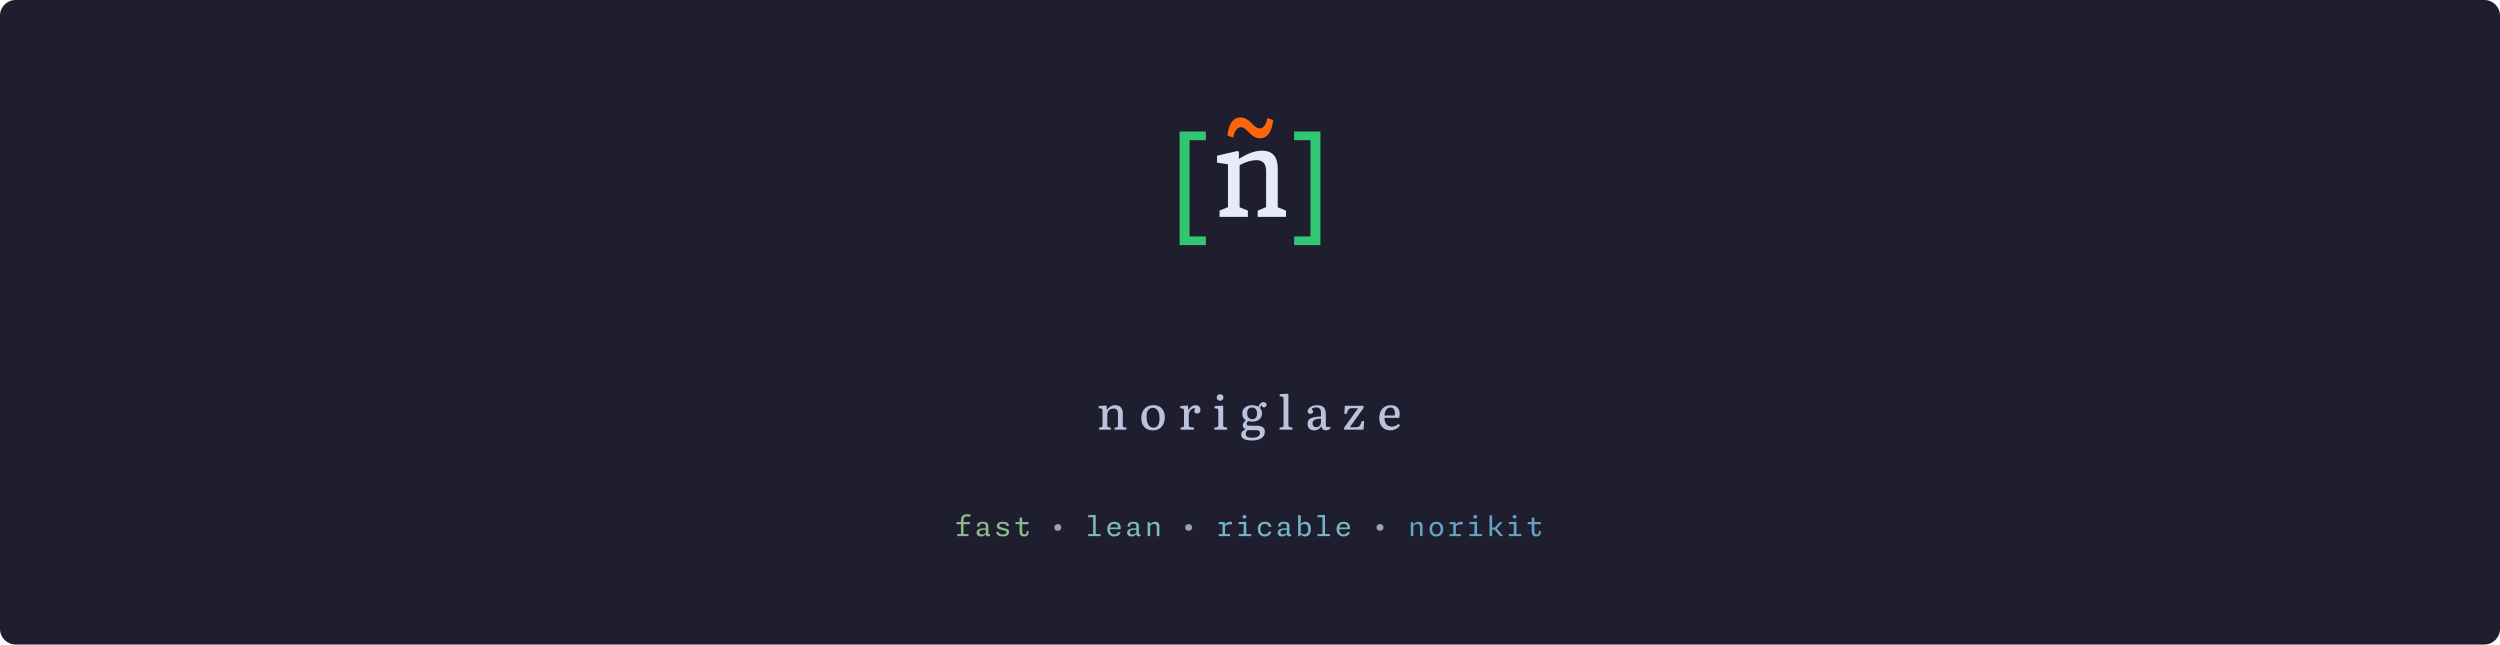
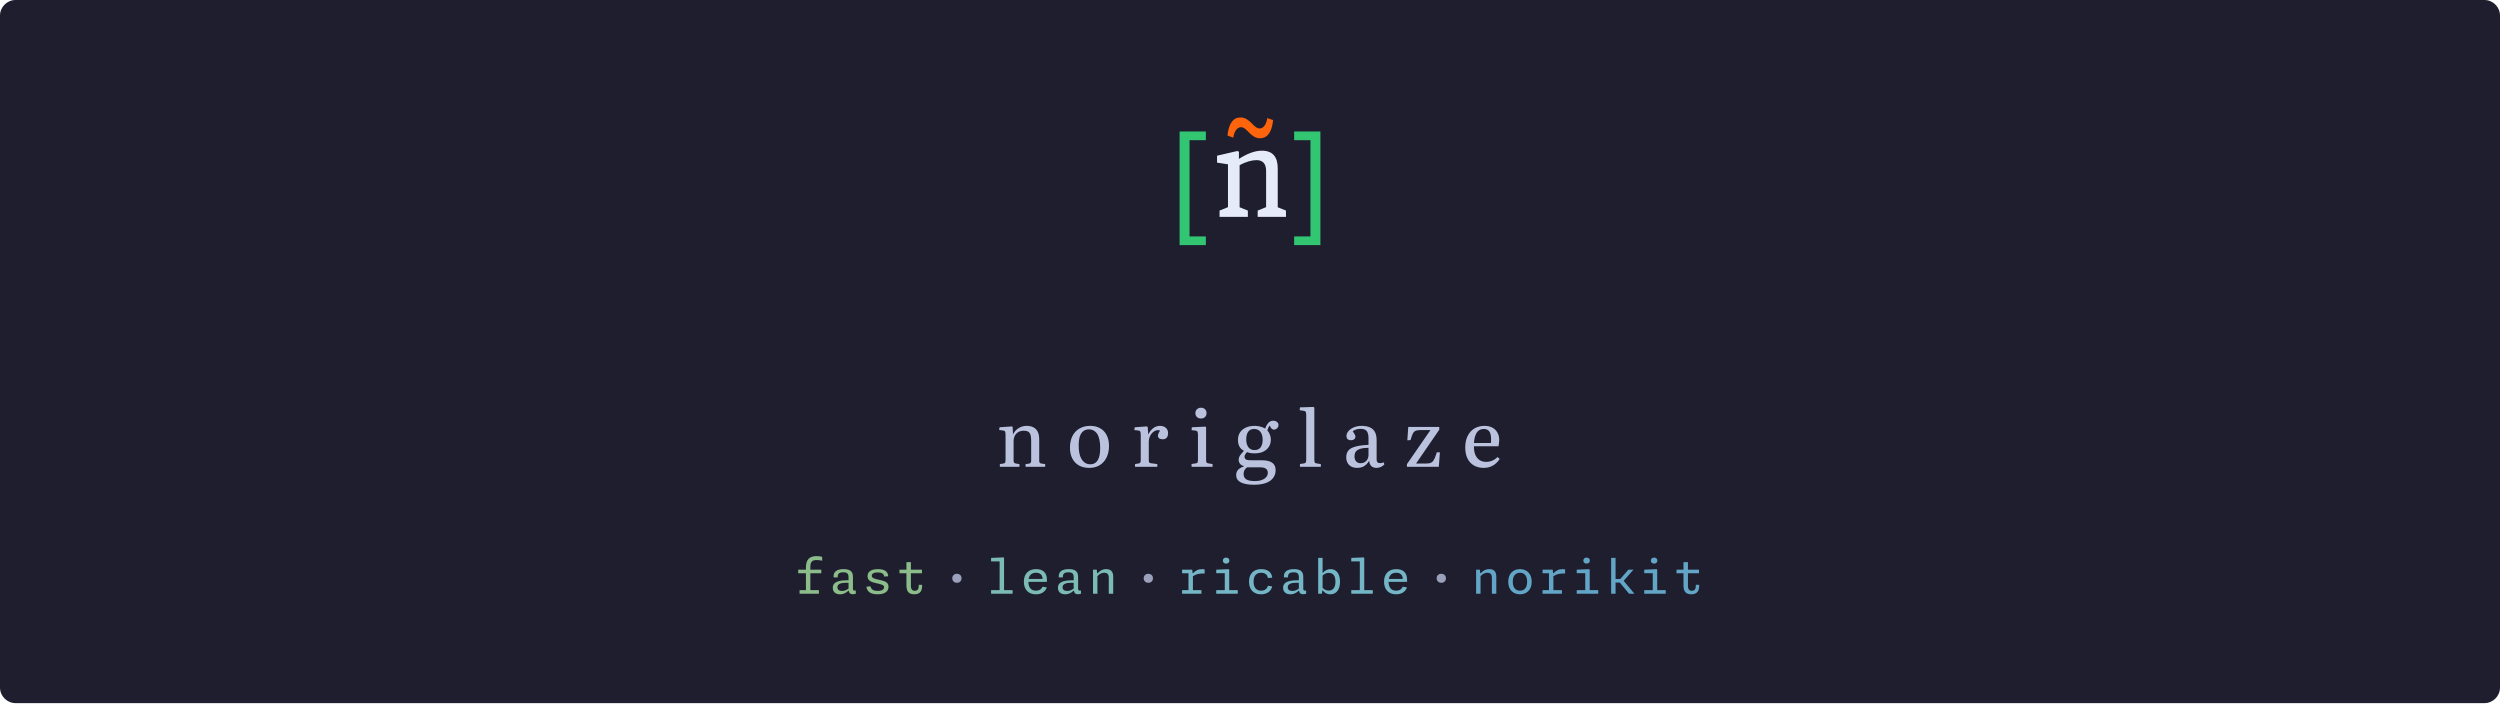
- <svg xmlns="http://www.w3.org/2000/svg" width="1280" height="330" viewBox="0 0 1280 330" fill="none">
-   <rect width="1280" height="330" rx="8" fill="#1E1E2E" />
+ <svg xmlns="http://www.w3.org/2000/svg" width="1280" height="360" viewBox="0 0 1280 360" fill="none">
+   <rect width="1280" height="360" rx="8" fill="#1E1E2E" />
  <rect width="192" height="192" transform="translate(544)" fill="#1E1E2E" />
  <path d="M603.955 125.5V67.318H617.409V71.773H609.045V121.045H617.409V125.5H603.955Z" fill="#32C572" />
  <path d="M643.929 111.045V107.813L648.249 106.053V87.462C648.249 83.397 646.137 81.99 643.321 81.99C641.113 81.99 638.105 82.694 634.681 84.582V106.117L638.905 107.813V111.045H624.409V107.813L628.729 106.053V84.133L623.129 83.269V79.718L633.497 77.317L634.329 77.669V81.35C638.521 78.694 642.361 77.157 646.105 77.157C651.577 77.157 654.201 80.261 654.201 86.213V106.117L658.425 107.813V111.045H643.929Z" fill="#E6EBF9" />
  <path d="M676.045 67.318V125.5H662.591V121.045H670.955V71.773H662.591V67.318H676.045Z" fill="#32C572" />
  <path d="M628.473 69.413C629.081 63.237 631.385 60.133 635.097 60.133C640.121 60.133 641.721 65.766 644.921 65.766C646.809 65.766 648.345 63.877 648.857 60.453L651.833 61.477C651.225 67.653 648.889 70.79 645.177 70.79C640.153 70.79 638.617 65.126 635.385 65.126C633.529 65.126 631.961 67.013 631.449 70.469L628.473 69.413Z" fill="#FE640B" />
-   <path d="M562.724 220V218.944L563.852 218.728C564.108 218.696 564.276 218.608 564.356 218.464C564.436 218.304 564.476 218.016 564.476 217.6V210.616C564.476 210.04 564.428 209.664 564.332 209.488C564.236 209.296 564.012 209.176 563.66 209.128L562.508 208.984L562.652 207.88L566.3 207.616L566.564 207.784L566.708 209.968H566.78C567.196 209.184 567.78 208.568 568.532 208.12C569.284 207.672 570.092 207.448 570.956 207.448C571.82 207.448 572.54 207.608 573.116 207.928C573.692 208.248 574.124 208.712 574.412 209.32C574.716 209.928 574.868 210.68 574.868 211.576V217.768C574.868 218.12 574.916 218.368 575.012 218.512C575.108 218.64 575.308 218.72 575.612 218.752L576.716 218.944V220H570.668V218.968L571.676 218.8C571.98 218.736 572.172 218.64 572.252 218.512C572.348 218.368 572.396 218.128 572.396 217.792V212.152C572.396 211.432 572.324 210.856 572.18 210.424C572.036 209.976 571.796 209.656 571.46 209.464C571.124 209.272 570.676 209.176 570.116 209.176C569.476 209.176 568.916 209.304 568.436 209.56C567.972 209.816 567.604 210.192 567.332 210.688C567.076 211.184 566.948 211.768 566.948 212.44V217.696C566.948 218.048 566.988 218.296 567.068 218.44C567.148 218.584 567.308 218.68 567.548 218.728L568.748 218.968V220H562.724ZM590.257 220.336C589.057 220.336 588.009 220.088 587.113 219.592C586.233 219.08 585.553 218.368 585.073 217.456C584.593 216.528 584.353 215.432 584.353 214.168C584.353 212.76 584.601 211.56 585.097 210.568C585.609 209.56 586.337 208.792 587.281 208.264C588.225 207.72 589.337 207.448 590.617 207.448C591.785 207.448 592.801 207.696 593.665 208.192C594.529 208.688 595.193 209.392 595.657 210.304C596.137 211.216 596.377 212.304 596.377 213.568C596.377 214.944 596.129 216.144 595.633 217.168C595.137 218.176 594.433 218.96 593.521 219.52C592.609 220.064 591.521 220.336 590.257 220.336ZM590.617 218.944C591.289 218.944 591.849 218.768 592.297 218.416C592.761 218.048 593.105 217.512 593.329 216.808C593.569 216.088 593.689 215.2 593.689 214.144C593.689 213.28 593.609 212.52 593.449 211.864C593.289 211.192 593.057 210.632 592.753 210.184C592.465 209.72 592.105 209.376 591.673 209.152C591.241 208.912 590.761 208.792 590.233 208.792C589.545 208.792 588.961 208.968 588.481 209.32C588.017 209.656 587.657 210.168 587.401 210.856C587.161 211.528 587.041 212.392 587.041 213.448C587.041 214.632 587.185 215.632 587.473 216.448C587.761 217.264 588.169 217.888 588.697 218.32C589.241 218.736 589.881 218.944 590.617 218.944ZM604.443 220V218.92L605.571 218.728C605.827 218.68 605.995 218.584 606.075 218.44C606.155 218.28 606.195 217.992 606.195 217.576V210.64C606.195 210.08 606.147 209.704 606.051 209.512C605.955 209.32 605.731 209.2 605.379 209.152L604.227 208.984L604.371 207.88L607.947 207.616L608.211 207.784L608.427 209.992H608.499C608.931 209.176 609.451 208.552 610.059 208.12C610.683 207.672 611.355 207.448 612.075 207.448C612.859 207.448 613.475 207.664 613.923 208.096C614.387 208.512 614.619 209.064 614.619 209.752C614.619 210.168 614.555 210.52 614.427 210.808C614.299 211.096 614.107 211.32 613.851 211.48C613.611 211.624 613.307 211.696 612.939 211.696C612.459 211.696 612.091 211.6 611.835 211.408C611.595 211.2 611.475 210.936 611.475 210.616C611.475 210.488 611.491 210.36 611.523 210.232C611.555 210.088 611.611 209.928 611.691 209.752C611.787 209.576 611.891 209.376 612.003 209.152C611.635 208.992 611.251 208.968 610.851 209.08C610.467 209.192 610.107 209.416 609.771 209.752C609.451 210.088 609.187 210.496 608.979 210.976C608.771 211.456 608.667 211.968 608.667 212.512V217.624C608.667 217.992 608.707 218.248 608.787 218.392C608.867 218.536 609.035 218.624 609.291 218.656L611.307 218.944V220H604.443ZM621.756 220V218.896L623.076 218.704C623.38 218.656 623.572 218.552 623.652 218.392C623.732 218.232 623.772 217.936 623.772 217.504V210.688C623.772 210.112 623.724 209.728 623.628 209.536C623.532 209.344 623.3 209.224 622.932 209.176L621.804 209.032L621.948 207.904L625.98 207.688L626.268 207.832V217.576C626.268 217.896 626.308 218.152 626.388 218.344C626.468 218.52 626.668 218.64 626.988 218.704L628.308 218.92V220H621.756ZM624.684 205.168C624.172 205.168 623.756 205.016 623.436 204.712C623.116 204.408 622.956 204.016 622.956 203.536C622.956 203.04 623.116 202.64 623.436 202.336C623.756 202.016 624.172 201.856 624.684 201.856C625.212 201.856 625.628 202.008 625.932 202.312C626.252 202.616 626.412 203.016 626.412 203.512C626.412 203.992 626.252 204.392 625.932 204.712C625.612 205.016 625.196 205.168 624.684 205.168ZM641.051 225.52C640.107 225.52 639.283 225.456 638.579 225.328C637.891 225.2 637.315 225.008 636.851 224.752C636.387 224.512 636.035 224.208 635.795 223.84C635.571 223.472 635.459 223.04 635.459 222.544C635.459 222.128 635.539 221.752 635.699 221.416C635.875 221.08 636.139 220.776 636.491 220.504C636.843 220.248 637.275 220.024 637.787 219.832V219.736C637.323 219.592 636.955 219.344 636.683 218.992C636.411 218.64 636.275 218.256 636.275 217.84C636.275 217.408 636.379 217.008 636.587 216.64C636.811 216.256 637.219 215.76 637.811 215.152V215.08C637.235 214.776 636.795 214.352 636.491 213.808C636.187 213.248 636.035 212.568 636.035 211.768C636.035 210.888 636.243 210.128 636.659 209.488C637.091 208.832 637.691 208.328 638.459 207.976C639.243 207.624 640.139 207.448 641.147 207.448C641.515 207.448 641.883 207.48 642.251 207.544C642.635 207.608 643.003 207.696 643.355 207.808C643.707 207.92 644.027 208.072 644.315 208.264C644.603 207.512 644.955 206.928 645.371 206.512C645.787 206.096 646.275 205.888 646.835 205.888C647.155 205.888 647.435 205.944 647.675 206.056C647.931 206.168 648.131 206.32 648.275 206.512C648.419 206.704 648.491 206.936 648.491 207.208C648.491 207.576 648.347 207.904 648.059 208.192C647.787 208.464 647.467 208.6 647.099 208.6C646.875 208.6 646.683 208.544 646.523 208.432C646.363 208.304 646.219 208.136 646.091 207.928L645.827 207.4C645.683 207.624 645.555 207.856 645.443 208.096C645.331 208.32 645.219 208.584 645.107 208.888C645.427 209.256 645.675 209.672 645.851 210.136C646.043 210.6 646.139 211.104 646.139 211.648C646.139 212.496 645.931 213.24 645.515 213.88C645.115 214.504 644.547 214.992 643.811 215.344C643.075 215.696 642.195 215.872 641.171 215.872C640.755 215.872 640.347 215.848 639.947 215.8C639.563 215.736 639.259 215.664 639.035 215.584C638.763 215.888 638.571 216.136 638.459 216.328C638.347 216.52 638.291 216.728 638.291 216.952C638.291 217.192 638.347 217.392 638.459 217.552C638.587 217.696 638.779 217.8 639.035 217.864C639.291 217.928 639.627 217.96 640.043 217.96H643.283C644.755 217.96 645.843 218.216 646.547 218.728C647.251 219.224 647.603 220 647.603 221.056C647.603 221.6 647.515 222.096 647.339 222.544C647.163 223.008 646.899 223.416 646.547 223.768C646.195 224.136 645.755 224.448 645.227 224.704C644.715 224.976 644.107 225.176 643.403 225.304C642.699 225.448 641.915 225.52 641.051 225.52ZM641.267 224.128C642.051 224.128 642.731 224.024 643.307 223.816C643.883 223.624 644.323 223.352 644.627 223C644.947 222.648 645.107 222.232 645.107 221.752C645.107 221.224 644.923 220.832 644.555 220.576C644.187 220.336 643.635 220.216 642.899 220.216H638.891C638.555 220.472 638.291 220.76 638.099 221.08C637.923 221.416 637.835 221.776 637.835 222.16C637.835 222.848 638.107 223.344 638.651 223.648C639.195 223.968 640.067 224.128 641.267 224.128ZM641.123 214.624C641.923 214.624 642.539 214.376 642.971 213.88C643.403 213.368 643.619 212.648 643.619 211.72C643.619 210.744 643.387 209.992 642.923 209.464C642.459 208.92 641.811 208.648 640.979 208.648C640.179 208.648 639.571 208.904 639.155 209.416C638.755 209.928 638.555 210.672 638.555 211.648C638.555 212.56 638.787 213.288 639.251 213.832C639.715 214.36 640.339 214.624 641.123 214.624ZM655.155 220V218.896L656.427 218.704C656.747 218.656 656.947 218.552 657.027 218.392C657.123 218.232 657.171 217.928 657.171 217.48V204.472C657.171 203.928 657.107 203.568 656.979 203.392C656.867 203.216 656.603 203.096 656.187 203.032L655.131 202.888L655.275 201.76L659.403 201.616L659.667 201.856V217.576C659.667 217.912 659.707 218.168 659.787 218.344C659.867 218.52 660.075 218.64 660.411 218.704L661.683 218.92V220H655.155ZM672.866 220.336C671.826 220.336 670.994 220.04 670.37 219.448C669.762 218.856 669.458 218.072 669.458 217.096C669.458 216.216 669.674 215.504 670.106 214.96C670.554 214.416 671.282 214.008 672.29 213.736C673.298 213.464 674.65 213.288 676.346 213.208V211.36C676.346 210.72 676.258 210.2 676.082 209.8C675.906 209.384 675.634 209.08 675.266 208.888C674.914 208.68 674.442 208.576 673.85 208.576C673.418 208.576 672.986 208.648 672.554 208.792C672.122 208.92 671.802 209.096 671.594 209.32C671.77 209.576 671.906 209.8 672.002 209.992C672.114 210.184 672.194 210.344 672.242 210.472C672.29 210.584 672.314 210.688 672.314 210.784C672.314 211.088 672.186 211.352 671.93 211.576C671.674 211.784 671.346 211.888 670.946 211.888C670.482 211.888 670.13 211.776 669.89 211.552C669.65 211.328 669.53 211.008 669.53 210.592C669.53 210.032 669.738 209.52 670.154 209.056C670.586 208.576 671.162 208.192 671.882 207.904C672.602 207.6 673.386 207.448 674.234 207.448C675.258 207.448 676.106 207.608 676.778 207.928C677.466 208.232 677.978 208.712 678.314 209.368C678.65 210.008 678.818 210.824 678.818 211.816V217.6C678.818 217.968 678.906 218.24 679.082 218.416C679.274 218.592 679.538 218.68 679.874 218.68C680.05 218.68 680.226 218.664 680.402 218.632C680.578 218.6 680.77 218.552 680.978 218.488L681.218 219.328C680.914 219.632 680.546 219.872 680.114 220.048C679.682 220.24 679.274 220.336 678.89 220.336C678.186 220.336 677.642 220.152 677.258 219.784C676.874 219.416 676.634 218.88 676.538 218.176C676.266 218.672 675.946 219.08 675.578 219.4C675.226 219.704 674.826 219.936 674.378 220.096C673.93 220.256 673.426 220.336 672.866 220.336ZM673.898 218.728C674.362 218.728 674.778 218.624 675.146 218.416C675.514 218.192 675.802 217.896 676.01 217.528C676.234 217.16 676.346 216.736 676.346 216.256V214.36C675.354 214.36 674.538 214.448 673.898 214.624C673.258 214.8 672.786 215.064 672.482 215.416C672.178 215.768 672.026 216.232 672.026 216.808C672.026 217.416 672.186 217.888 672.506 218.224C672.842 218.56 673.306 218.728 673.898 218.728ZM688.201 220V218.992L695.353 208.984H692.449C691.857 208.984 691.385 209.056 691.033 209.2C690.697 209.344 690.417 209.624 690.193 210.04C689.985 210.44 689.769 211.032 689.545 211.816L688.297 211.912L688.585 207.784H698.161V208.84L691.081 218.752H693.937C694.433 218.752 694.841 218.712 695.161 218.632C695.497 218.552 695.777 218.408 696.001 218.2C696.225 217.976 696.425 217.656 696.601 217.24C696.793 216.824 697.009 216.272 697.249 215.584H698.449L698.113 220H688.201ZM711.942 220.336C710.758 220.336 709.734 220.088 708.87 219.592C708.022 219.08 707.358 218.352 706.878 217.408C706.414 216.464 706.182 215.36 706.182 214.096C706.182 212.72 706.43 211.544 706.926 210.568C707.422 209.576 708.118 208.808 709.014 208.264C709.91 207.72 710.95 207.448 712.134 207.448C713.046 207.448 713.838 207.624 714.51 207.976C715.198 208.328 715.726 208.832 716.094 209.488C716.462 210.144 716.646 210.904 716.646 211.768C716.646 212.088 716.622 212.44 716.574 212.824C716.542 213.192 716.478 213.568 716.382 213.952H708.846C708.862 214.912 709.022 215.728 709.326 216.4C709.646 217.072 710.086 217.584 710.646 217.936C711.206 218.272 711.854 218.44 712.59 218.44C713.23 218.44 713.838 218.32 714.414 218.08C715.006 217.824 715.55 217.464 716.046 217L716.814 217.792C716.238 218.592 715.518 219.216 714.654 219.664C713.806 220.112 712.902 220.336 711.942 220.336ZM708.846 212.704H714.102C714.134 212.528 714.15 212.352 714.15 212.176C714.166 211.984 714.174 211.784 714.174 211.576C714.174 210.584 713.982 209.848 713.598 209.368C713.214 208.888 712.646 208.648 711.894 208.648C711.302 208.648 710.79 208.8 710.358 209.104C709.942 209.408 709.606 209.864 709.35 210.472C709.094 211.064 708.926 211.808 708.846 212.704Z" fill="#BAC2DE" />
+   <path d="M511.92 239V237.6L513.8 237.32C514.227 237.24 514.507 237.08 514.64 236.84C514.773 236.573 514.84 236.093 514.84 235.4V222.84C514.84 221.907 514.76 221.28 514.6 220.96C514.44 220.64 514.067 220.453 513.48 220.4L511.56 220.16L511.76 218.76L518.12 218.32L518.48 218.6L518.64 222.32H518.72C519.387 220.96 520.347 219.907 521.6 219.16C522.853 218.413 524.2 218.04 525.64 218.04C527.053 218.04 528.24 218.307 529.2 218.84C530.16 219.347 530.88 220.12 531.36 221.16C531.84 222.173 532.08 223.427 532.08 224.92V235.68C532.08 236.293 532.16 236.707 532.32 236.92C532.48 237.133 532.813 237.28 533.32 237.36L535.12 237.6V239H525.08V237.64L526.76 237.4C527.267 237.293 527.587 237.133 527.72 236.92C527.88 236.707 527.96 236.307 527.96 235.72V225.56C527.96 224.307 527.84 223.32 527.6 222.6C527.36 221.853 526.96 221.32 526.4 221C525.867 220.68 525.12 220.52 524.16 220.52C523.147 220.52 522.24 220.747 521.44 221.2C520.667 221.627 520.053 222.253 519.6 223.08C519.173 223.88 518.96 224.84 518.96 225.96V235.56C518.96 236.147 519.027 236.56 519.16 236.8C519.293 237.04 519.56 237.2 519.96 237.28L521.96 237.64V239H511.92ZM557.656 239.56C555.656 239.56 553.909 239.147 552.416 238.32C550.949 237.467 549.816 236.28 549.016 234.76C548.216 233.213 547.816 231.373 547.816 229.24C547.816 226.893 548.242 224.893 549.096 223.24C549.949 221.56 551.149 220.28 552.696 219.4C554.269 218.493 556.109 218.04 558.216 218.04C560.162 218.04 561.856 218.453 563.296 219.28C564.736 220.08 565.842 221.253 566.616 222.8C567.416 224.32 567.816 226.147 567.816 228.28C567.816 230.573 567.389 232.573 566.536 234.28C565.709 235.96 564.536 237.267 563.016 238.2C561.496 239.107 559.709 239.56 557.656 239.56ZM558.256 237.72C559.349 237.72 560.269 237.413 561.016 236.8C561.789 236.187 562.362 235.253 562.736 234C563.109 232.747 563.296 231.147 563.296 229.2C563.296 227.653 563.162 226.293 562.896 225.12C562.656 223.92 562.282 222.933 561.776 222.16C561.269 221.387 560.656 220.813 559.936 220.44C559.242 220.04 558.442 219.84 557.536 219.84C556.416 219.84 555.469 220.133 554.696 220.72C553.922 221.28 553.322 222.173 552.896 223.4C552.496 224.6 552.296 226.147 552.296 228.04C552.296 230.2 552.536 232 553.016 233.44C553.522 234.853 554.216 235.92 555.096 236.64C555.976 237.36 557.029 237.72 558.256 237.72ZM581.139 239V237.6L583.019 237.28C583.445 237.2 583.725 237.04 583.859 236.8C583.992 236.533 584.059 236.053 584.059 235.36V222.88C584.059 221.947 583.979 221.32 583.819 221C583.659 220.653 583.285 220.453 582.699 220.4L580.779 220.2L580.979 218.76L587.259 218.32L587.619 218.6L587.899 222.36H587.979C588.645 220.973 589.499 219.907 590.539 219.16C591.579 218.413 592.699 218.04 593.899 218.04C595.179 218.04 596.192 218.387 596.939 219.08C597.685 219.747 598.059 220.64 598.059 221.76C598.059 222.427 597.952 223 597.739 223.48C597.552 223.933 597.245 224.293 596.819 224.56C596.419 224.8 595.912 224.92 595.299 224.92C594.499 224.92 593.885 224.747 593.459 224.4C593.059 224.053 592.859 223.613 592.859 223.08C592.859 222.84 592.899 222.6 592.979 222.36C593.059 222.12 593.179 221.84 593.339 221.52C593.499 221.2 593.699 220.84 593.939 220.44C593.325 220.2 592.672 220.173 591.979 220.36C591.312 220.547 590.685 220.92 590.099 221.48C589.539 222.013 589.072 222.693 588.699 223.52C588.352 224.32 588.179 225.187 588.179 226.12V235.44C588.179 236.08 588.245 236.52 588.379 236.76C588.512 236.973 588.792 237.107 589.219 237.16L592.539 237.6V239H581.139ZM610.076 239V237.56L612.236 237.24C612.716 237.187 613.022 237.027 613.156 236.76C613.289 236.493 613.356 236 613.356 235.28V222.96C613.356 222 613.276 221.36 613.116 221.04C612.956 220.72 612.569 220.52 611.956 220.44L610.076 220.24L610.236 218.76L617.116 218.44L617.516 218.64V235.44C617.516 236 617.582 236.427 617.716 236.72C617.849 236.987 618.169 237.16 618.676 237.24L620.836 237.6V239H610.076ZM614.876 214.28C614.049 214.28 613.369 214.027 612.836 213.52C612.302 213.013 612.036 212.347 612.036 211.52C612.036 210.72 612.302 210.067 612.836 209.56C613.369 209.027 614.049 208.76 614.876 208.76C615.756 208.76 616.449 209.013 616.956 209.52C617.489 210.027 617.756 210.693 617.756 211.52C617.756 212.32 617.489 212.987 616.956 213.52C616.422 214.027 615.729 214.28 614.876 214.28ZM642.195 248.2C640.648 248.2 639.288 248.093 638.115 247.88C636.942 247.667 635.968 247.347 635.195 246.92C634.448 246.52 633.875 246.013 633.475 245.4C633.102 244.787 632.915 244.067 632.915 243.24C632.915 242.547 633.048 241.92 633.315 241.36C633.608 240.8 634.048 240.307 634.635 239.88C635.248 239.453 635.995 239.093 636.875 238.8V238.64C636.022 238.427 635.355 238.027 634.875 237.44C634.422 236.827 634.195 236.16 634.195 235.44C634.195 234.72 634.382 234.04 634.755 233.4C635.128 232.76 635.822 231.92 636.835 230.88V230.76C635.848 230.253 635.102 229.547 634.595 228.64C634.088 227.733 633.835 226.6 633.835 225.24C633.835 223.747 634.182 222.467 634.875 221.4C635.595 220.333 636.595 219.507 637.875 218.92C639.182 218.333 640.675 218.04 642.355 218.04C642.995 218.04 643.635 218.093 644.275 218.2C644.915 218.307 645.528 218.467 646.115 218.68C646.728 218.893 647.275 219.147 647.755 219.44C648.208 218.187 648.768 217.2 649.435 216.48C650.102 215.76 650.902 215.4 651.835 215.4C652.368 215.4 652.835 215.493 653.235 215.68C653.662 215.867 653.995 216.12 654.235 216.44C654.475 216.76 654.595 217.16 654.595 217.64C654.595 218.227 654.368 218.76 653.915 219.24C653.462 219.72 652.915 219.96 652.275 219.96C651.902 219.96 651.582 219.867 651.315 219.68C651.048 219.467 650.808 219.187 650.595 218.84L650.035 217.84C649.795 218.187 649.582 218.56 649.395 218.96C649.235 219.333 649.062 219.787 648.875 220.32C649.408 220.933 649.835 221.653 650.155 222.48C650.502 223.28 650.675 224.133 650.675 225.04C650.675 226.48 650.328 227.733 649.635 228.8C648.968 229.84 648.022 230.653 646.795 231.24C645.568 231.827 644.102 232.12 642.395 232.12C641.622 232.12 640.888 232.067 640.195 231.96C639.502 231.827 638.928 231.667 638.475 231.48C637.995 232.013 637.662 232.453 637.475 232.8C637.288 233.12 637.195 233.467 637.195 233.84C637.195 234.24 637.302 234.587 637.515 234.88C637.728 235.147 638.062 235.347 638.515 235.48C638.968 235.587 639.555 235.64 640.275 235.64H645.755C648.262 235.64 650.115 236.053 651.315 236.88C652.515 237.68 653.115 238.973 653.115 240.76C653.115 241.667 652.968 242.493 652.675 243.24C652.382 244.013 651.942 244.693 651.355 245.28C650.795 245.893 650.075 246.413 649.195 246.84C648.315 247.293 647.288 247.627 646.115 247.84C644.942 248.08 643.635 248.2 642.195 248.2ZM642.555 246.32C643.888 246.32 645.035 246.133 645.995 245.76C646.982 245.413 647.742 244.92 648.275 244.28C648.835 243.667 649.115 242.933 649.115 242.08C649.115 241.12 648.782 240.413 648.115 239.96C647.475 239.507 646.528 239.28 645.275 239.28H638.475C637.915 239.707 637.475 240.2 637.155 240.76C636.862 241.347 636.715 241.973 636.715 242.64C636.715 243.92 637.182 244.853 638.115 245.44C639.048 246.027 640.528 246.32 642.555 246.32ZM642.315 230.44C643.675 230.44 644.702 229.987 645.395 229.08C646.115 228.147 646.475 226.84 646.475 225.16C646.475 223.4 646.088 222.04 645.315 221.08C644.568 220.12 643.488 219.64 642.075 219.64C640.742 219.64 639.742 220.107 639.075 221.04C638.408 221.947 638.075 223.28 638.075 225.04C638.075 226.693 638.448 228.013 639.195 229C639.968 229.96 641.008 230.44 642.315 230.44ZM665.585 239V237.56L667.545 237.28C668.079 237.2 668.412 237.027 668.545 236.76C668.705 236.493 668.785 235.987 668.785 235.24V212.64C668.785 211.733 668.692 211.133 668.505 210.84C668.319 210.547 667.892 210.36 667.225 210.28L665.425 210.04L665.585 208.56L672.545 208.36L672.945 208.72V235.4C672.945 235.96 673.012 236.4 673.145 236.72C673.279 237.013 673.625 237.2 674.185 237.28L676.265 237.6V239H665.585ZM694.907 239.56C693.173 239.56 691.8 239.08 690.787 238.12C689.773 237.133 689.267 235.813 689.267 234.16C689.267 232.72 689.627 231.56 690.347 230.68C691.067 229.8 692.253 229.133 693.907 228.68C695.587 228.2 697.84 227.893 700.667 227.76V224.16C700.667 223.067 700.52 222.187 700.227 221.52C699.96 220.853 699.52 220.36 698.907 220.04C698.32 219.72 697.547 219.56 696.587 219.56C695.813 219.56 695.04 219.68 694.267 219.92C693.52 220.16 692.96 220.467 692.587 220.84C692.933 221.32 693.213 221.733 693.427 222.08C693.64 222.427 693.787 222.72 693.867 222.96C693.947 223.2 693.987 223.4 693.987 223.56C693.987 224.067 693.773 224.507 693.347 224.88C692.947 225.227 692.4 225.4 691.707 225.4C690.96 225.4 690.387 225.213 689.987 224.84C689.587 224.467 689.387 223.933 689.387 223.24C689.387 222.333 689.733 221.48 690.427 220.68C691.147 219.88 692.093 219.24 693.267 218.76C694.467 218.28 695.76 218.04 697.147 218.04C698.88 218.04 700.307 218.307 701.427 218.84C702.573 219.347 703.427 220.147 703.987 221.24C704.547 222.307 704.827 223.667 704.827 225.32V235.24C704.827 235.907 704.973 236.387 705.267 236.68C705.587 236.973 706.013 237.12 706.547 237.12C706.84 237.12 707.133 237.093 707.427 237.04C707.747 236.96 708.093 236.853 708.467 236.72L708.787 237.8C708.227 238.387 707.6 238.827 706.907 239.12C706.213 239.413 705.533 239.56 704.867 239.56C703.667 239.56 702.747 239.253 702.107 238.64C701.493 238 701.12 237.08 700.987 235.88C700.507 236.733 699.973 237.427 699.387 237.96C698.8 238.493 698.133 238.893 697.387 239.16C696.667 239.427 695.84 239.56 694.907 239.56ZM696.667 237.16C697.44 237.16 698.12 236.987 698.707 236.64C699.32 236.267 699.8 235.773 700.147 235.16C700.493 234.52 700.667 233.8 700.667 233V229.28C699.013 229.28 697.653 229.44 696.587 229.76C695.52 230.053 694.733 230.52 694.227 231.16C693.747 231.8 693.507 232.64 693.507 233.68C693.507 234.773 693.787 235.627 694.347 236.24C694.907 236.853 695.68 237.16 696.667 237.16ZM720.347 239V237.64L732.387 220.2H727.147C726.107 220.2 725.294 220.333 724.707 220.6C724.147 220.867 723.681 221.373 723.307 222.12C722.961 222.867 722.587 223.933 722.187 225.32L720.547 225.44L721.027 218.6H736.907V220L725.027 237.32H730.067C730.894 237.32 731.587 237.253 732.147 237.12C732.707 236.96 733.174 236.68 733.547 236.28C733.921 235.88 734.267 235.307 734.587 234.56C734.907 233.813 735.254 232.827 735.627 231.6H737.227L736.667 239H720.347ZM759.678 239.56C757.758 239.56 756.078 239.147 754.638 238.32C753.225 237.493 752.132 236.307 751.358 234.76C750.585 233.187 750.198 231.32 750.198 229.16C750.198 226.84 750.612 224.853 751.438 223.2C752.265 221.52 753.425 220.24 754.918 219.36C756.412 218.48 758.145 218.04 760.118 218.04C761.612 218.04 762.918 218.333 764.038 218.92C765.158 219.507 766.025 220.347 766.638 221.44C767.278 222.507 767.598 223.773 767.598 225.24C767.598 225.747 767.558 226.267 767.478 226.8C767.425 227.333 767.345 227.893 767.238 228.48H754.638C754.638 230.24 754.892 231.72 755.398 232.92C755.932 234.093 756.665 234.987 757.598 235.6C758.532 236.187 759.625 236.48 760.878 236.48C761.972 236.48 762.998 236.28 763.958 235.88C764.945 235.48 765.892 234.853 766.798 234L767.838 235C766.852 236.52 765.652 237.667 764.238 238.44C762.852 239.187 761.332 239.56 759.678 239.56ZM754.638 226.8H763.358C763.385 226.533 763.398 226.24 763.398 225.92C763.425 225.6 763.438 225.267 763.438 224.92C763.438 223.053 763.132 221.707 762.518 220.88C761.905 220.053 760.972 219.64 759.718 219.64C758.732 219.64 757.878 219.893 757.158 220.4C756.465 220.907 755.905 221.693 755.478 222.76C755.052 223.8 754.772 225.147 754.638 226.8Z" fill="#BAC2DE" />
  <g opacity="0.8">
-     <path d="M496.847 264.637C496.308 264.511 495.825 264.434 495.244 264.434C494.026 264.434 493.319 264.77 493.319 266.499V267.311H496.588V268.382H493.319V273.429H495.867V274.5H490.092V273.429H491.996V268.382H489.686V267.311H491.996V266.618C491.996 264.126 493.207 263.258 495.209 263.258C495.776 263.258 496.322 263.328 496.847 263.482V264.637ZM503.254 267.143C505.011 267.143 506.04 267.724 506.04 269.418V272.981C506.04 273.499 506.236 273.632 506.894 273.534V274.5C506.565 274.598 506.264 274.64 505.998 274.64C505.13 274.64 504.843 274.178 504.794 273.604H504.668C504.087 274.129 503.352 274.668 502.19 274.668C500.86 274.668 500.013 273.954 500.013 272.729C500.013 270.72 502.274 270.461 504.717 270.475V269.495C504.717 268.34 504.066 268.081 503.114 268.088C502.204 268.095 501.511 268.354 501.497 269.313V269.621H500.258V269.243C500.258 268.011 501.105 267.143 503.254 267.143ZM501.399 272.568C501.399 273.282 501.917 273.667 502.785 273.667C503.541 273.667 504.129 273.373 504.717 272.946V271.252C504.493 271.231 504.262 271.217 504.052 271.217C502.4 271.217 501.399 271.581 501.399 272.568ZM513.531 267.143C515.428 267.143 516.52 267.829 516.576 269.285L515.372 269.369C515.281 268.55 514.651 268.13 513.44 268.13C512.348 268.13 511.662 268.452 511.662 269.131C511.662 269.747 512.243 269.999 513.846 270.328C515.764 270.72 516.66 271.161 516.66 272.414C516.66 273.765 515.589 274.661 513.475 274.661C511.487 274.661 510.353 274.094 510.031 272.414L511.249 272.26C511.585 273.52 512.502 273.639 513.538 273.639C514.826 273.639 515.337 273.128 515.337 272.561C515.337 271.931 514.735 271.707 513.027 271.357C511.298 271 510.395 270.482 510.395 269.25C510.395 267.969 511.368 267.143 513.531 267.143ZM522.017 272.099V268.382H519.931V267.311H522.017V265.057H523.347V267.311H526.651V268.382H523.347V272.183C523.347 273.177 523.781 273.618 524.516 273.618C525.286 273.618 525.699 273.135 525.699 272.183V271.833H526.7V272.092C526.7 273.772 526.021 274.661 524.355 274.661C522.801 274.661 522.017 273.898 522.017 272.099Z" fill="#A6E3A1" />
-     <path d="M541.589 271.797C540.599 271.797 539.798 271.14 539.798 270.06C539.798 268.971 540.599 268.332 541.589 268.332C542.57 268.332 543.362 268.971 543.362 270.06C543.362 271.14 542.57 271.797 541.589 271.797Z" fill="#BAC2DE" />
-     <path d="M557.127 274.5V273.429H559.675L559.682 264.84H557.127V263.79L560.83 263.636L561.005 263.797V273.429H563.553V274.5H557.127ZM566.915 270.895C566.915 268.466 568.364 267.143 570.576 267.143C572.613 267.143 573.803 268.207 573.803 270.321V270.951H568.273C568.294 272.701 569.127 273.583 570.534 273.583C571.451 273.583 572.144 273.212 572.487 272.393L573.775 272.61C573.285 273.954 572.109 274.668 570.527 274.668C568.378 274.668 566.915 273.366 566.915 270.895ZM568.343 270.069H572.508C572.501 268.788 571.661 268.228 570.534 268.228C569.358 268.228 568.574 268.851 568.343 270.069ZM580.335 267.143C582.092 267.143 583.121 267.724 583.121 269.418V272.981C583.121 273.499 583.317 273.632 583.975 273.534V274.5C583.646 274.598 583.345 274.64 583.079 274.64C582.211 274.64 581.924 274.178 581.875 273.604H581.749C581.168 274.129 580.433 274.668 579.271 274.668C577.941 274.668 577.094 273.954 577.094 272.729C577.094 270.72 579.355 270.461 581.798 270.475V269.495C581.798 268.34 581.147 268.081 580.195 268.088C579.285 268.095 578.592 268.354 578.578 269.313V269.621H577.339V269.243C577.339 268.011 578.186 267.143 580.335 267.143ZM578.48 272.568C578.48 273.282 578.998 273.667 579.866 273.667C580.622 273.667 581.21 273.373 581.798 272.946V271.252C581.574 271.231 581.343 271.217 581.133 271.217C579.481 271.217 578.48 271.581 578.48 272.568ZM593.602 274.5H592.279V269.705C592.279 268.536 591.67 268.228 590.942 268.228C590.102 268.228 589.43 268.641 588.891 269.264V274.5H587.568V267.311H588.688L588.807 268.34H588.982C589.549 267.731 590.298 267.143 591.516 267.143C592.797 267.143 593.602 267.794 593.602 269.355V274.5Z" fill="#94E2D5" />
-     <path d="M608.589 271.797C607.599 271.797 606.798 271.14 606.798 270.06C606.798 268.971 607.599 268.332 608.589 268.332C609.57 268.332 610.362 268.971 610.362 270.06C610.362 271.14 609.57 271.797 608.589 271.797Z" fill="#BAC2DE" />
-     <path d="M627.039 267.311L627.151 268.333H627.333C628.075 267.563 628.789 267.143 630.049 267.143C630.308 267.143 630.525 267.164 630.742 267.206V268.445C629.146 268.445 628.299 268.55 627.242 269.278V273.429H629.79V274.5H624.008V273.429H625.919V268.382H624.008V267.311H627.039ZM634.209 274.5V273.429H636.757V268.361H634.209V267.311L637.912 267.15L638.087 267.318V273.429H640.635V274.5H634.209ZM636.183 264.595C636.183 264.035 636.582 263.699 637.163 263.699C637.737 263.699 638.136 264.035 638.136 264.595C638.136 265.155 637.737 265.498 637.163 265.498C636.582 265.498 636.183 265.155 636.183 264.595ZM650.933 272.309C650.534 273.898 649.225 274.668 647.587 274.668C645.466 274.668 643.996 273.38 643.996 270.888C643.996 268.382 645.494 267.143 647.657 267.143C649.414 267.143 650.751 267.962 650.933 269.691L649.624 269.803C649.456 268.697 648.672 268.228 647.622 268.228C646.138 268.228 645.361 269.166 645.361 270.888C645.361 272.708 646.229 273.583 647.594 273.583C648.637 273.583 649.358 273.079 649.652 272.106L650.933 272.309ZM657.417 267.143C659.174 267.143 660.203 267.724 660.203 269.418V272.981C660.203 273.499 660.399 273.632 661.057 273.534V274.5C660.728 274.598 660.427 274.64 660.161 274.64C659.293 274.64 659.006 274.178 658.957 273.604H658.831C658.25 274.129 657.515 274.668 656.353 274.668C655.023 274.668 654.176 273.954 654.176 272.729C654.176 270.72 656.437 270.461 658.88 270.475V269.495C658.88 268.34 658.229 268.081 657.277 268.088C656.367 268.095 655.674 268.354 655.66 269.313V269.621H654.421V269.243C654.421 268.011 655.268 267.143 657.417 267.143ZM655.562 272.568C655.562 273.282 656.08 273.667 656.948 273.667C657.704 273.667 658.292 273.373 658.88 272.946V271.252C658.656 271.231 658.425 271.217 658.215 271.217C656.563 271.217 655.562 271.581 655.562 272.568ZM671.174 270.895C671.174 273.233 670.11 274.668 668.297 274.668C667.24 274.668 666.526 274.185 666.064 273.548H665.875L665.77 274.5H664.65V263.79H665.973V268.263H666.057C666.575 267.626 667.31 267.143 668.353 267.143C670.173 267.143 671.174 268.606 671.174 270.895ZM665.973 272.729C666.561 273.331 667.163 273.548 667.793 273.548C669.074 273.548 669.809 272.68 669.809 270.895C669.809 269.152 669.116 268.27 667.814 268.27C667.17 268.27 666.575 268.487 665.973 269.089V272.729ZM674.535 274.5V273.429H677.083L677.09 264.84H674.535V263.79L678.238 263.636L678.413 263.797V273.429H680.961V274.5H674.535ZM684.323 270.895C684.323 268.466 685.772 267.143 687.984 267.143C690.021 267.143 691.211 268.207 691.211 270.321V270.951H685.681C685.702 272.701 686.535 273.583 687.942 273.583C688.859 273.583 689.552 273.212 689.895 272.393L691.183 272.61C690.693 273.954 689.517 274.668 687.935 274.668C685.786 274.668 684.323 273.366 684.323 270.895ZM685.751 270.069H689.916C689.909 268.788 689.069 268.228 687.942 268.228C686.766 268.228 685.982 268.851 685.751 270.069Z" fill="#89DCEB" />
-     <path d="M706.589 271.797C705.599 271.797 704.798 271.14 704.798 270.06C704.798 268.971 705.599 268.332 706.589 268.332C707.57 268.332 708.362 268.971 708.362 270.06C708.362 271.14 707.57 271.797 706.589 271.797Z" fill="#BAC2DE" />
-     <path d="M728.357 274.5H727.034V269.705C727.034 268.536 726.425 268.228 725.697 268.228C724.857 268.228 724.185 268.641 723.646 269.264V274.5H722.323V267.311H723.443L723.562 268.34H723.737C724.304 267.731 725.053 267.143 726.271 267.143C727.552 267.143 728.357 267.794 728.357 269.355V274.5ZM738.929 270.916C738.929 273.436 737.354 274.668 735.422 274.668C733.497 274.668 731.915 273.436 731.915 270.916C731.915 268.403 733.497 267.143 735.422 267.143C737.354 267.143 738.929 268.403 738.929 270.916ZM733.273 270.916C733.273 272.75 734.162 273.583 735.422 273.583C736.682 273.583 737.564 272.75 737.564 270.916C737.564 269.082 736.682 268.228 735.422 268.228C734.162 268.228 733.273 269.082 733.273 270.916ZM745.202 267.311L745.314 268.333H745.496C746.238 267.563 746.952 267.143 748.212 267.143C748.471 267.143 748.688 267.164 748.905 267.206V268.445C747.309 268.445 746.462 268.55 745.405 269.278V273.429H747.953V274.5H742.171V273.429H744.082V268.382H742.171V267.311H745.202ZM752.372 274.5V273.429H754.92V268.361H752.372V267.311L756.075 267.15L756.25 267.318V273.429H758.798V274.5H752.372ZM754.346 264.595C754.346 264.035 754.745 263.699 755.326 263.699C755.9 263.699 756.299 264.035 756.299 264.595C756.299 265.155 755.9 265.498 755.326 265.498C754.745 265.498 754.346 265.155 754.346 264.595ZM763.973 274.5H762.65V263.79H763.973V270.097H765.38L767.809 267.311H769.321L766.43 270.587V270.678L769.615 274.5H768.012L765.24 271.168H763.973V274.5ZM772.535 274.5V273.429H775.083V268.361H772.535V267.311L776.238 267.15L776.413 267.318V273.429H778.961V274.5H772.535ZM774.509 264.595C774.509 264.035 774.908 263.699 775.489 263.699C776.063 263.699 776.462 264.035 776.462 264.595C776.462 265.155 776.063 265.498 775.489 265.498C774.908 265.498 774.509 265.155 774.509 264.595ZM784.262 272.099V268.382H782.176V267.311H784.262V265.057H785.592V267.311H788.896V268.382H785.592V272.183C785.592 273.177 786.026 273.618 786.761 273.618C787.531 273.618 787.944 273.135 787.944 272.183V271.833H788.945V272.092C788.945 273.772 788.266 274.661 786.6 274.661C785.046 274.661 784.262 273.898 784.262 272.099Z" fill="#74C7EC" />
+     <path d="M420.952 287.092C420.028 286.876 419.2 286.744 418.204 286.744C416.116 286.744 414.904 287.32 414.904 290.284V291.676H420.508V293.512H414.904V302.164H419.272V304H409.372V302.164H412.636V293.512H408.676V291.676H412.636V290.488C412.636 286.216 414.712 284.728 418.144 284.728C419.116 284.728 420.052 284.848 420.952 285.112V287.092ZM431.935 291.388C434.947 291.388 436.711 292.384 436.711 295.288V301.396C436.711 302.284 437.047 302.512 438.175 302.344V304C437.611 304.168 437.095 304.24 436.639 304.24C435.151 304.24 434.659 303.448 434.575 302.464H434.359C433.363 303.364 432.103 304.288 430.111 304.288C427.831 304.288 426.379 303.064 426.379 300.964C426.379 297.52 430.255 297.076 434.443 297.1V295.42C434.443 293.44 433.327 292.996 431.695 293.008C430.135 293.02 428.947 293.464 428.923 295.108V295.636H426.799V294.988C426.799 292.876 428.251 291.388 431.935 291.388ZM428.755 300.688C428.755 301.912 429.643 302.572 431.131 302.572C432.427 302.572 433.435 302.068 434.443 301.336V298.432C434.059 298.396 433.663 298.372 433.303 298.372C430.471 298.372 428.755 298.996 428.755 300.688ZM449.554 291.388C452.806 291.388 454.678 292.564 454.774 295.06L452.71 295.204C452.554 293.8 451.474 293.08 449.398 293.08C447.526 293.08 446.35 293.632 446.35 294.796C446.35 295.852 447.346 296.284 450.094 296.848C453.382 297.52 454.918 298.276 454.918 300.424C454.918 302.74 453.082 304.276 449.458 304.276C446.05 304.276 444.106 303.304 443.554 300.424L445.642 300.16C446.218 302.32 447.79 302.524 449.566 302.524C451.774 302.524 452.65 301.648 452.65 300.676C452.65 299.596 451.618 299.212 448.69 298.612C445.726 298 444.178 297.112 444.178 295C444.178 292.804 445.846 291.388 449.554 291.388ZM464.1 299.884V293.512H460.524V291.676H464.1V287.812H466.38V291.676H472.044V293.512H466.38V300.028C466.38 301.732 467.124 302.488 468.384 302.488C469.704 302.488 470.412 301.66 470.412 300.028V299.428H472.128V299.872C472.128 302.752 470.964 304.276 468.108 304.276C465.444 304.276 464.1 302.968 464.1 299.884Z" fill="#A6E3A1" />
+     <path d="M489.952 298.396C488.632 298.396 487.564 297.52 487.564 296.08C487.564 294.628 488.632 293.776 489.952 293.776C491.26 293.776 492.316 294.628 492.316 296.08C492.316 297.52 491.26 298.396 489.952 298.396Z" fill="#BAC2DE" />
+     <path d="M507.432 304V302.164H511.8L511.812 287.44H507.432V285.64L513.78 285.376L514.08 285.652V302.164H518.448V304H507.432ZM524.211 297.82C524.211 293.656 526.695 291.388 530.487 291.388C533.979 291.388 536.019 293.212 536.019 296.836V297.916H526.539C526.575 300.916 528.003 302.428 530.415 302.428C531.987 302.428 533.175 301.792 533.763 300.388L535.971 300.76C535.131 303.064 533.115 304.288 530.403 304.288C526.719 304.288 524.211 302.056 524.211 297.82ZM526.659 296.404H533.799C533.787 294.208 532.347 293.248 530.415 293.248C528.399 293.248 527.055 294.316 526.659 296.404ZM547.218 291.388C550.23 291.388 551.994 292.384 551.994 295.288V301.396C551.994 302.284 552.33 302.512 553.458 302.344V304C552.894 304.168 552.378 304.24 551.922 304.24C550.434 304.24 549.942 303.448 549.858 302.464H549.642C548.646 303.364 547.386 304.288 545.394 304.288C543.114 304.288 541.662 303.064 541.662 300.964C541.662 297.52 545.538 297.076 549.726 297.1V295.42C549.726 293.44 548.61 292.996 546.978 293.008C545.418 293.02 544.23 293.464 544.206 295.108V295.636H542.082V294.988C542.082 292.876 543.534 291.388 547.218 291.388ZM544.038 300.688C544.038 301.912 544.926 302.572 546.414 302.572C547.71 302.572 548.718 302.068 549.726 301.336V298.432C549.342 298.396 548.946 298.372 548.586 298.372C545.754 298.372 544.038 298.996 544.038 300.688ZM569.96 304H567.692V295.78C567.692 293.776 566.648 293.248 565.4 293.248C563.96 293.248 562.808 293.956 561.884 295.024V304H559.616V291.676H561.536L561.74 293.44H562.04C563.012 292.396 564.296 291.388 566.384 291.388C568.58 291.388 569.96 292.504 569.96 295.18V304Z" fill="#94E2D5" />
+     <path d="M587.952 298.396C586.632 298.396 585.564 297.52 585.564 296.08C585.564 294.628 586.632 293.776 587.952 293.776C589.26 293.776 590.316 294.628 590.316 296.08C590.316 297.52 589.26 298.396 587.952 298.396Z" fill="#BAC2DE" />
+     <path d="M610.424 291.676L610.616 293.428H610.928C612.2 292.108 613.424 291.388 615.584 291.388C616.028 291.388 616.4 291.424 616.772 291.496V293.62C614.036 293.62 612.584 293.8 610.772 295.048V302.164H615.14V304H605.228V302.164H608.504V293.512H605.228V291.676H610.424ZM622.715 304V302.164H627.083V293.476H622.715V291.676L629.063 291.4L629.363 291.688V302.164H633.731V304H622.715ZM626.099 287.02C626.099 286.06 626.783 285.484 627.779 285.484C628.763 285.484 629.447 286.06 629.447 287.02C629.447 287.98 628.763 288.568 627.779 288.568C626.783 288.568 626.099 287.98 626.099 287.02ZM651.386 300.244C650.702 302.968 648.458 304.288 645.65 304.288C642.014 304.288 639.494 302.08 639.494 297.808C639.494 293.512 642.062 291.388 645.77 291.388C648.782 291.388 651.074 292.792 651.386 295.756L649.142 295.948C648.854 294.052 647.51 293.248 645.71 293.248C643.166 293.248 641.834 294.856 641.834 297.808C641.834 300.928 643.322 302.428 645.662 302.428C647.45 302.428 648.686 301.564 649.19 299.896L651.386 300.244ZM662.5 291.388C665.512 291.388 667.276 292.384 667.276 295.288V301.396C667.276 302.284 667.612 302.512 668.74 302.344V304C668.176 304.168 667.66 304.24 667.204 304.24C665.716 304.24 665.224 303.448 665.14 302.464H664.924C663.928 303.364 662.668 304.288 660.676 304.288C658.396 304.288 656.944 303.064 656.944 300.964C656.944 297.52 660.82 297.076 665.008 297.1V295.42C665.008 293.44 663.892 292.996 662.26 293.008C660.7 293.02 659.512 293.464 659.488 295.108V295.636H657.364V294.988C657.364 292.876 658.816 291.388 662.5 291.388ZM659.32 300.688C659.32 301.912 660.208 302.572 661.696 302.572C662.992 302.572 664 302.068 665.008 301.336V298.432C664.624 298.396 664.228 298.372 663.868 298.372C661.036 298.372 659.32 298.996 659.32 300.688ZM686.083 297.82C686.083 301.828 684.259 304.288 681.151 304.288C679.339 304.288 678.115 303.46 677.323 302.368H676.999L676.819 304H674.899V285.64H677.167V293.308H677.311C678.199 292.216 679.459 291.388 681.247 291.388C684.367 291.388 686.083 293.896 686.083 297.82ZM677.167 300.964C678.175 301.996 679.207 302.368 680.287 302.368C682.483 302.368 683.743 300.88 683.743 297.82C683.743 294.832 682.555 293.32 680.323 293.32C679.219 293.32 678.199 293.692 677.167 294.724V300.964ZM691.846 304V302.164H696.214L696.226 287.44H691.846V285.64L698.194 285.376L698.494 285.652V302.164H702.862V304H691.846ZM708.625 297.82C708.625 293.656 711.109 291.388 714.901 291.388C718.393 291.388 720.433 293.212 720.433 296.836V297.916H710.953C710.989 300.916 712.417 302.428 714.829 302.428C716.401 302.428 717.589 301.792 718.177 300.388L720.385 300.76C719.545 303.064 717.529 304.288 714.817 304.288C711.133 304.288 708.625 302.056 708.625 297.82ZM711.073 296.404H718.213C718.201 294.208 716.761 293.248 714.829 293.248C712.813 293.248 711.469 294.316 711.073 296.404Z" fill="#89DCEB" />
+     <path d="M737.952 298.396C736.632 298.396 735.564 297.52 735.564 296.08C735.564 294.628 736.632 293.776 737.952 293.776C739.26 293.776 740.316 294.628 740.316 296.08C740.316 297.52 739.26 298.396 737.952 298.396Z" fill="#BAC2DE" />
+     <path d="M766.112 304H763.844V295.78C763.844 293.776 762.8 293.248 761.552 293.248C760.112 293.248 758.96 293.956 758.036 295.024V304H755.768V291.676H757.688L757.892 293.44H758.192C759.164 292.396 760.448 291.388 762.536 291.388C764.732 291.388 766.112 292.504 766.112 295.18V304ZM784.235 297.856C784.235 302.176 781.535 304.288 778.223 304.288C774.923 304.288 772.211 302.176 772.211 297.856C772.211 293.548 774.923 291.388 778.223 291.388C781.535 291.388 784.235 293.548 784.235 297.856ZM774.539 297.856C774.539 301 776.063 302.428 778.223 302.428C780.383 302.428 781.895 301 781.895 297.856C781.895 294.712 780.383 293.248 778.223 293.248C776.063 293.248 774.539 294.712 774.539 297.856ZM794.99 291.676L795.182 293.428H795.494C796.766 292.108 797.99 291.388 800.15 291.388C800.594 291.388 800.966 291.424 801.338 291.496V293.62C798.602 293.62 797.15 293.8 795.338 295.048V302.164H799.706V304H789.794V302.164H793.07V293.512H789.794V291.676H794.99ZM807.28 304V302.164H811.648V293.476H807.28V291.676L813.628 291.4L813.928 291.688V302.164H818.296V304H807.28ZM810.664 287.02C810.664 286.06 811.348 285.484 812.344 285.484C813.328 285.484 814.012 286.06 814.012 287.02C814.012 287.98 813.328 288.568 812.344 288.568C811.348 288.568 810.664 287.98 810.664 287.02ZM827.167 304H824.899V285.64H827.167V296.452H829.579L833.743 291.676H836.335L831.379 297.292V297.448L836.839 304H834.091L829.339 298.288H827.167V304ZM841.846 304V302.164H846.214V293.476H841.846V291.676L848.194 291.4L848.494 291.688V302.164H852.862V304H841.846ZM845.23 287.02C845.23 286.06 845.914 285.484 846.91 285.484C847.894 285.484 848.578 286.06 848.578 287.02C848.578 287.98 847.894 288.568 846.91 288.568C845.914 288.568 845.23 287.98 845.23 287.02ZM861.949 299.884V293.512H858.373V291.676H861.949V287.812H864.229V291.676H869.893V293.512H864.229V300.028C864.229 301.732 864.973 302.488 866.233 302.488C867.553 302.488 868.261 301.66 868.261 300.028V299.428H869.977V299.872C869.977 302.752 868.813 304.276 865.957 304.276C863.293 304.276 861.949 302.968 861.949 299.884Z" fill="#74C7EC" />
  </g>
</svg>
